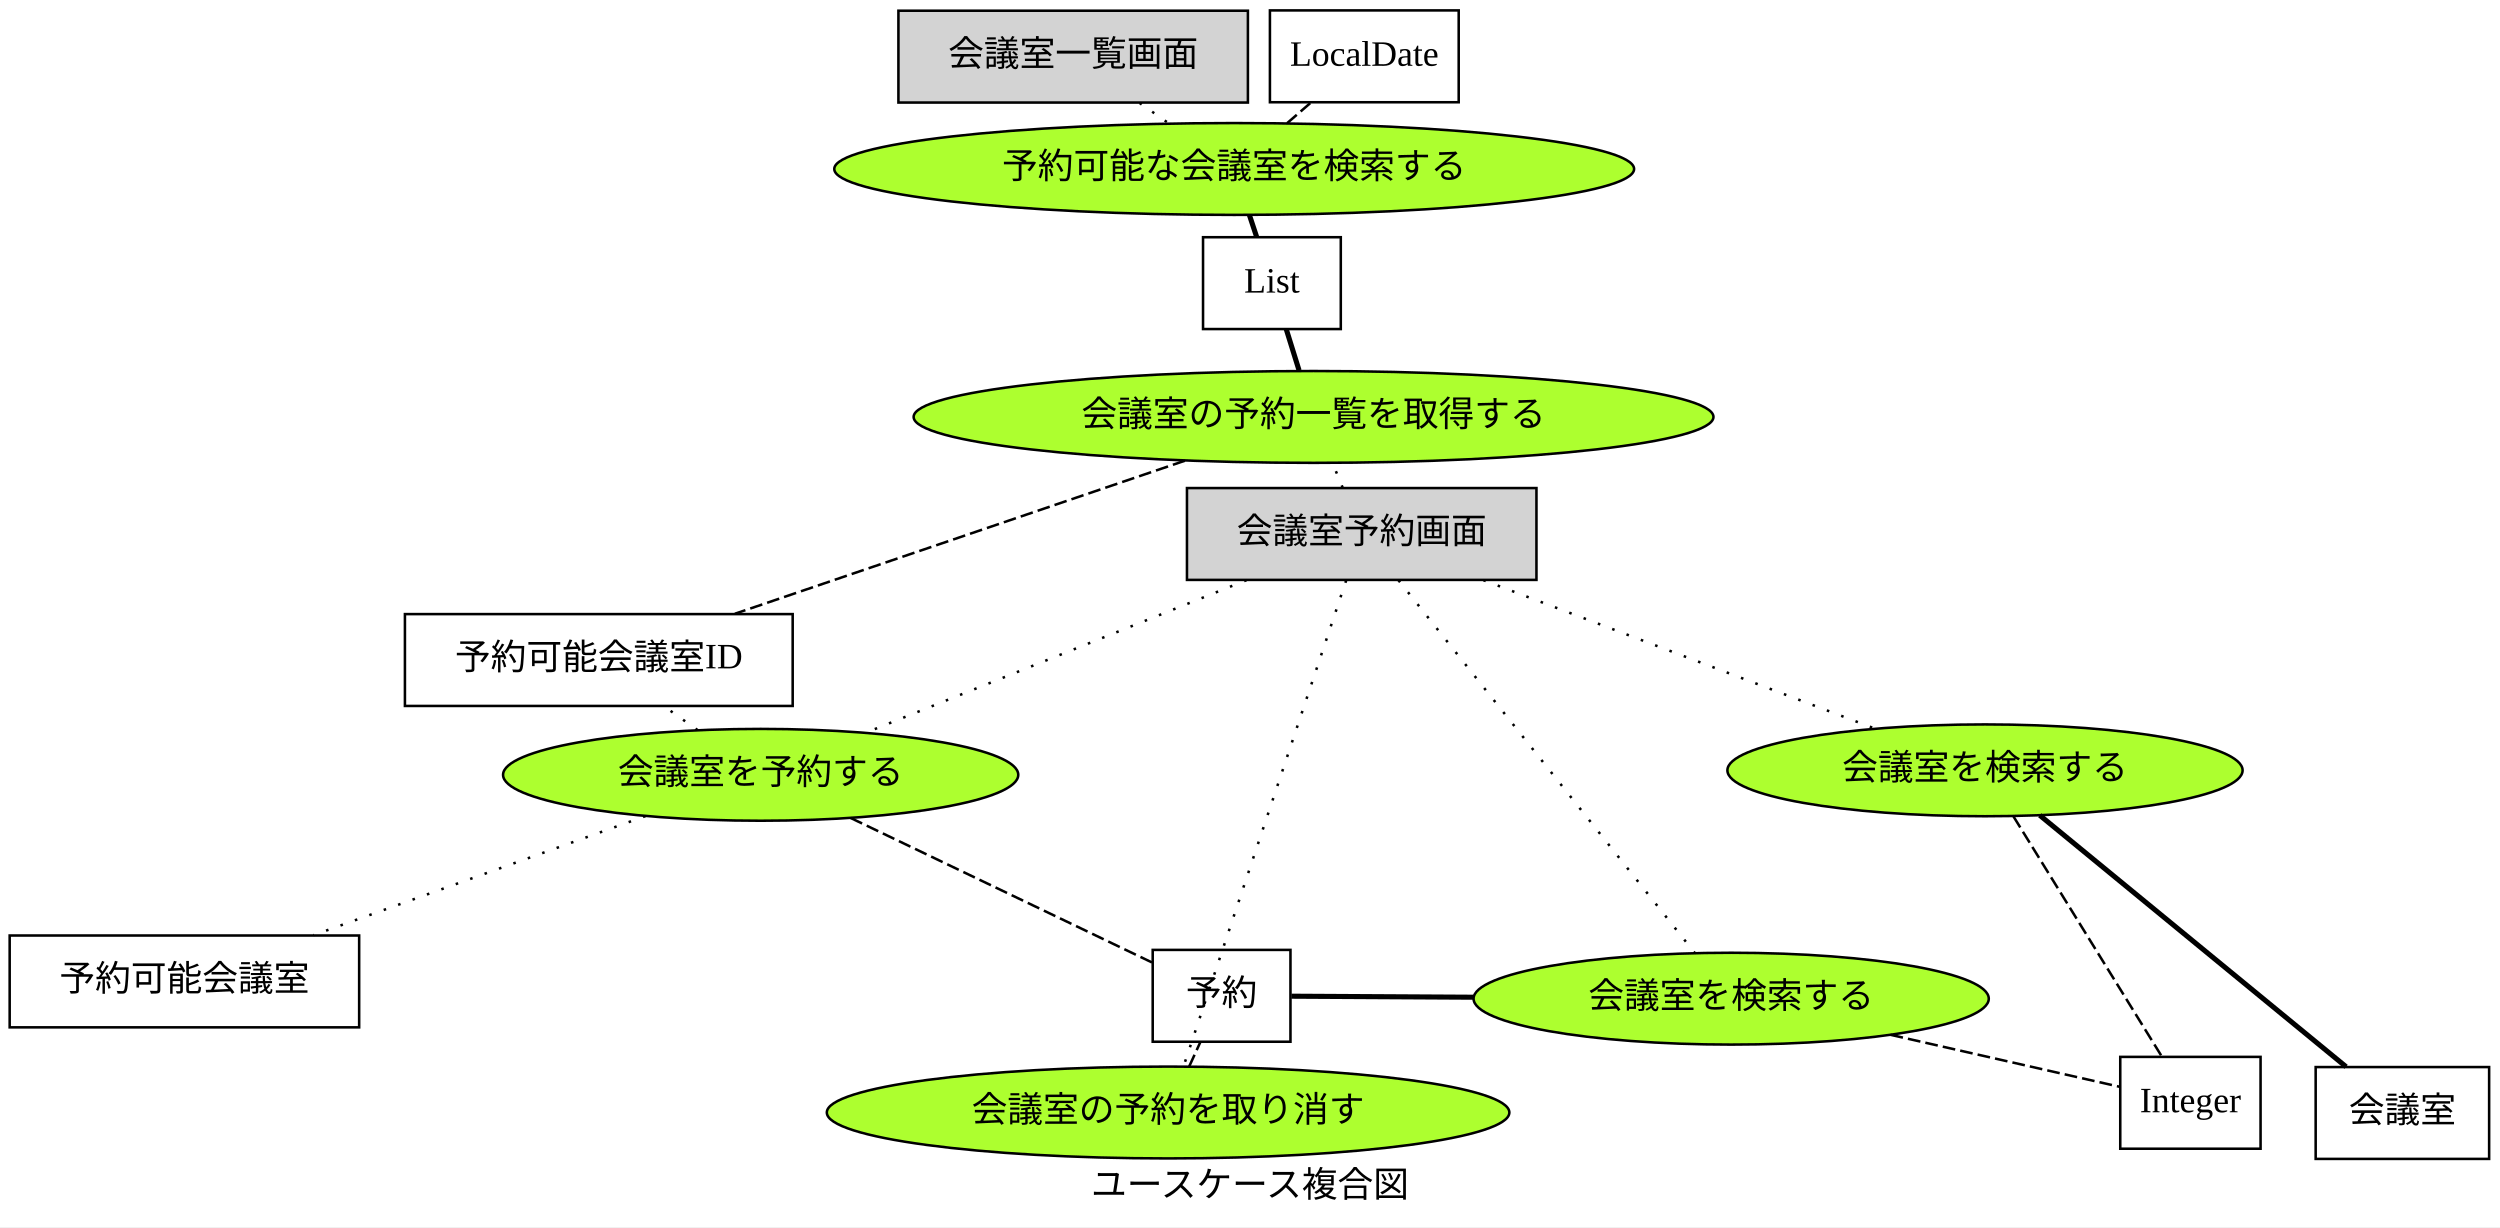
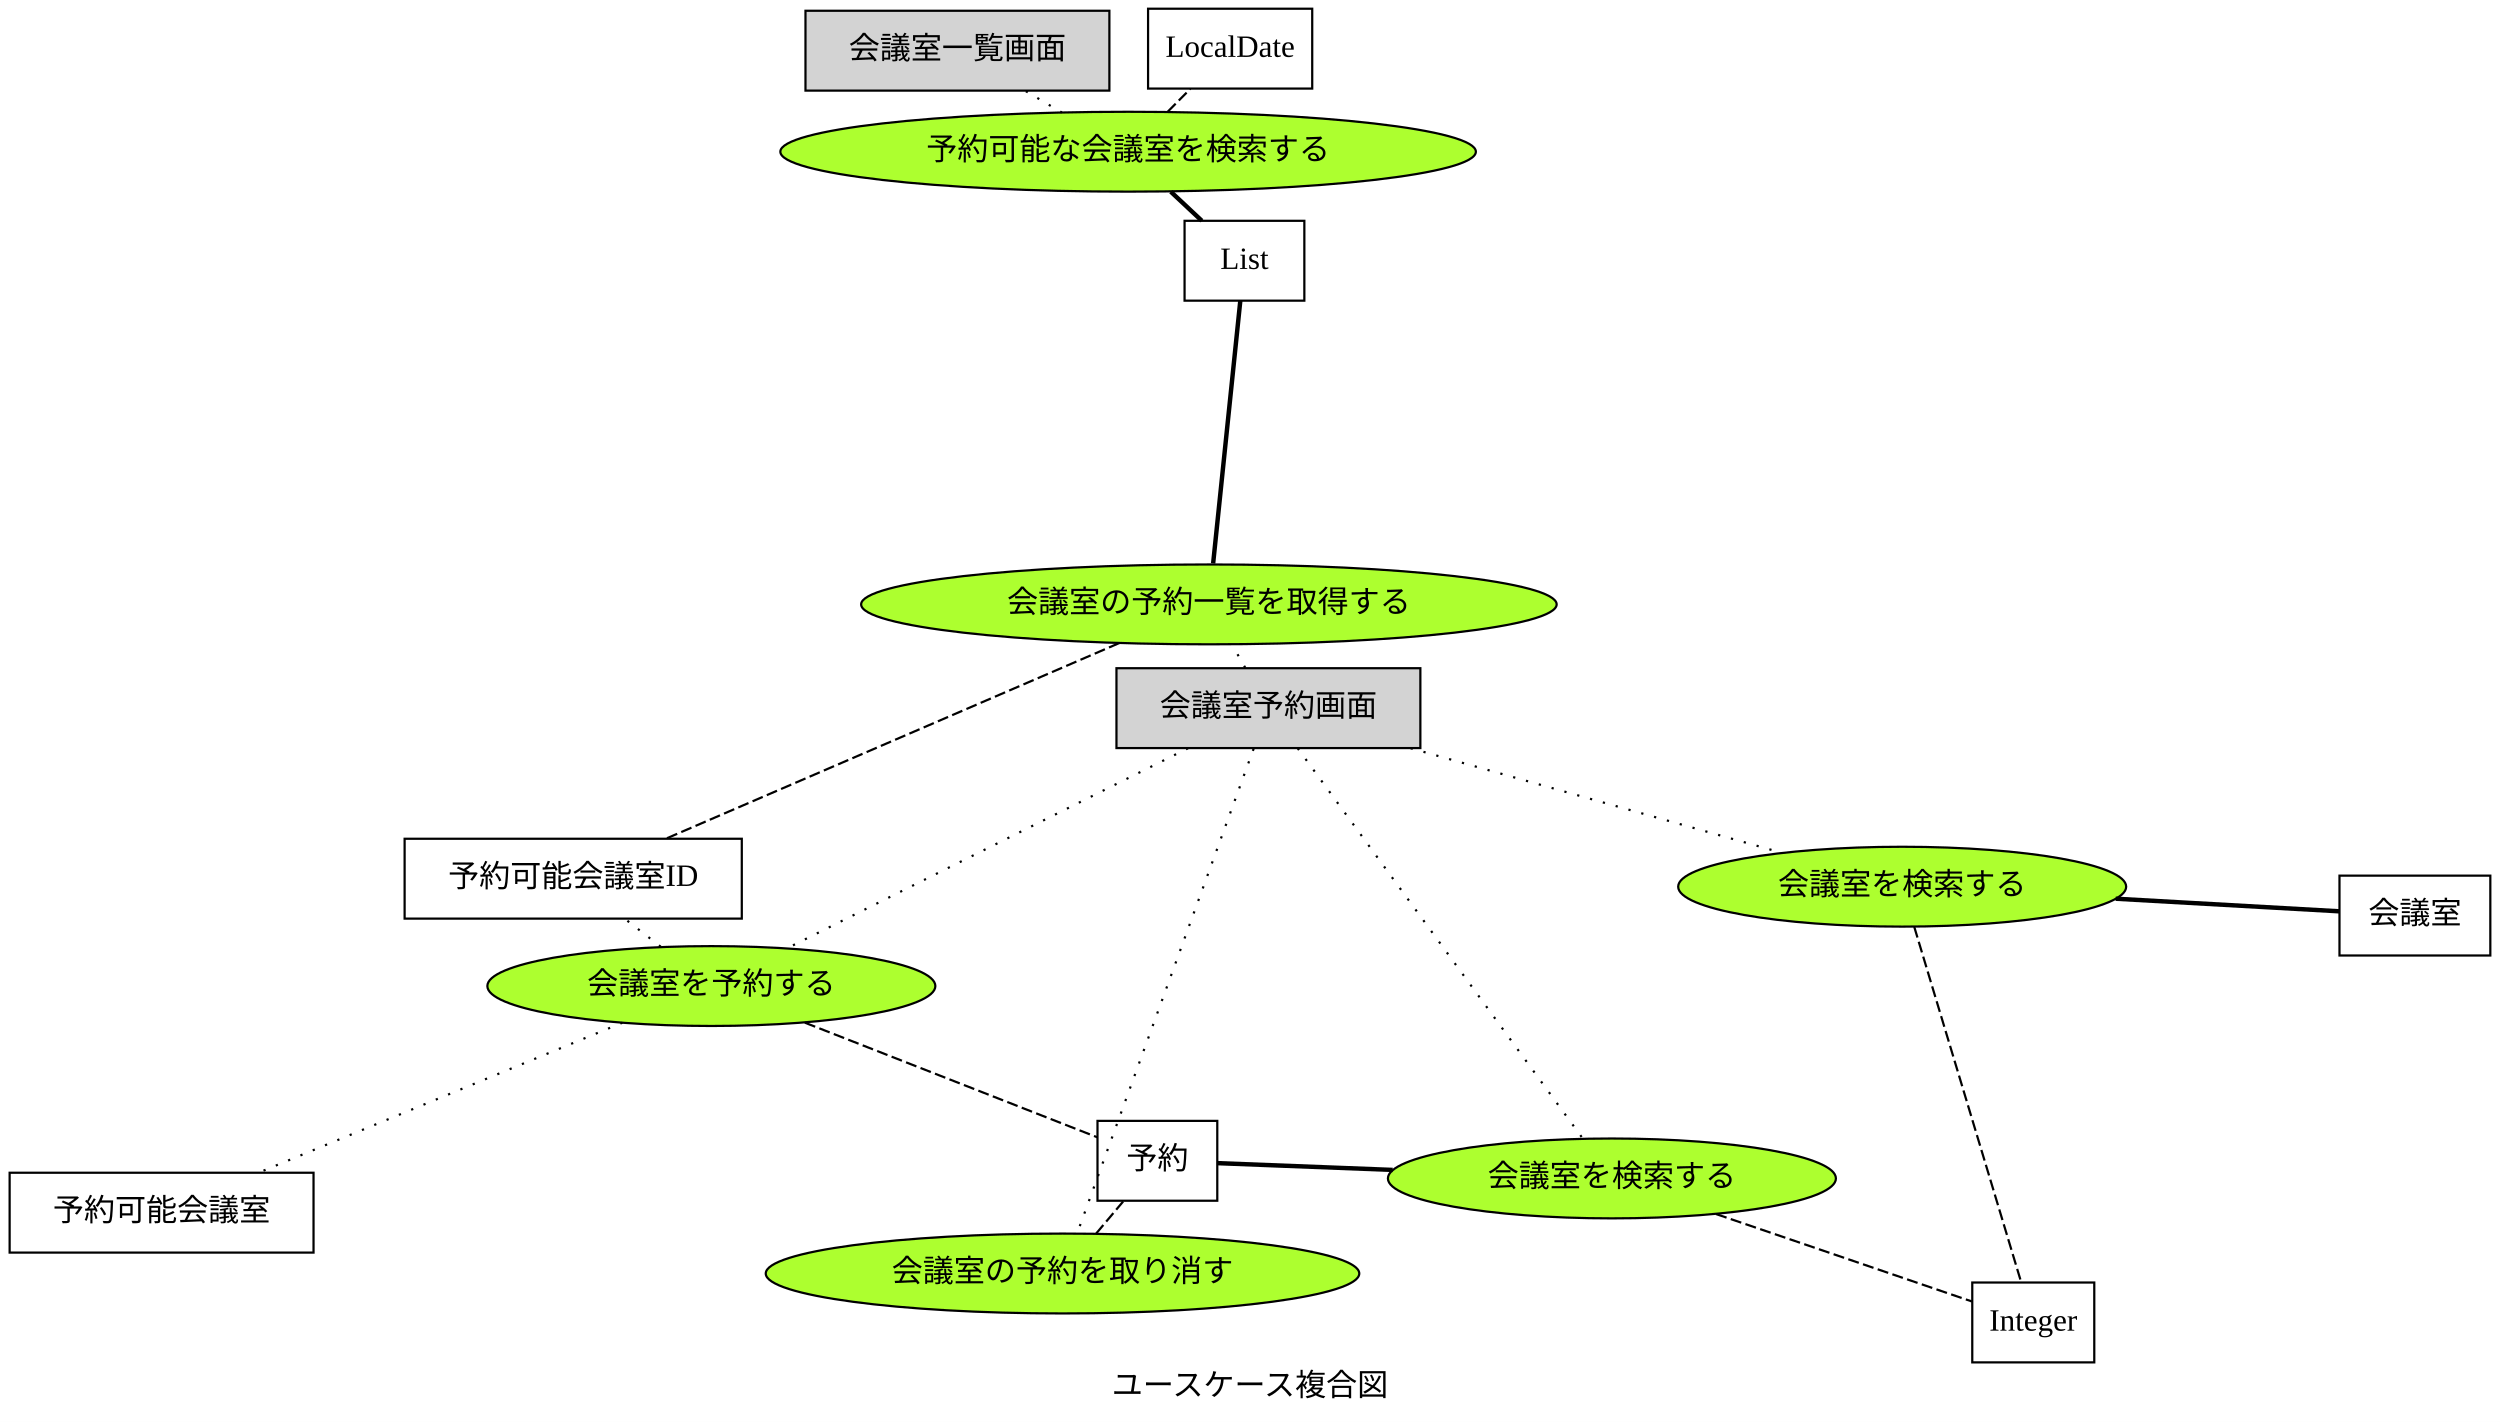
- <svg xmlns="http://www.w3.org/2000/svg" xmlns:xlink="http://www.w3.org/1999/xlink" width="980pt" height="481pt" viewBox="0.00 0.00 980.00 481.00">
-   <g id="graph0" class="graph" transform="scale(1 1) rotate(0) translate(4 454)">
-     <polygon fill="white" stroke="transparent" points="-4,27 -4,-454 976,-454 976,27 -4,27" />
-     <text text-anchor="middle" x="486" y="15.2" font-family="Times New Roman,serif" font-size="14.00">ユースケース複合図
+ <svg xmlns="http://www.w3.org/2000/svg" xmlns:xlink="http://www.w3.org/1999/xlink" width="1127pt" height="641pt" viewBox="0.00 0.00 1127.00 641.00">
+   <g id="graph0" class="graph" transform="scale(1 1) rotate(0) translate(4 614)">
+     <polygon fill="white" stroke="transparent" points="-4,27 -4,-614 1123,-614 1123,27 -4,27" />
+     <text text-anchor="middle" x="559.5" y="15.2" font-family="Times New Roman,serif" font-size="14.00">ユースケース複合図
        </text>
    <g id="node1" class="node">
      <g id="a_node1">
        <a xlink:href="https://github.com/k2works/application_programing_excercise_2022/tree/take13/src/main/java/mrs/application/service/reservation/ReservationService.java" xlink:title="ReservationService.cancel(Reservation)">
-           <ellipse fill="greenyellow" stroke="black" cx="453.89" cy="-17.9" rx="133.78" ry="18" />
-           <text text-anchor="middle" x="453.89" y="-14.2" font-family="Times New Roman,serif" font-size="14.00">会議室の予約を取り消す
+           <ellipse fill="greenyellow" stroke="black" cx="474.98" cy="-39.9" rx="133.78" ry="18" />
+           <text text-anchor="middle" x="474.98" y="-36.2" font-family="Times New Roman,serif" font-size="14.00">会議室の予約を取り消す
                    </text>
        </a>
      </g>
    </g>
    <g id="node2" class="node">
      <g id="a_node2">
        <a xlink:title="Reservation">
-           <polygon fill="none" stroke="black" points="501.86,-81.64 447.86,-81.64 447.86,-45.64 501.86,-45.64 501.86,-81.64" />
-           <text text-anchor="middle" x="474.86" y="-59.94" font-family="Times New Roman,serif" font-size="14.00">予約
+           <polygon fill="none" stroke="black" points="544.75,-108.71 490.75,-108.71 490.75,-72.71 544.75,-72.71 544.75,-108.71" />
+           <text text-anchor="middle" x="517.75" y="-87.01" font-family="Times New Roman,serif" font-size="14.00">予約
                    </text>
        </a>
      </g>
    </g>
    <g id="edge1" class="edge">
-       <path fill="none" stroke="black" stroke-dasharray="5,2" d="M462.18,-35.98C463.6,-39.08 465.07,-42.3 466.49,-45.4" />
+       <path fill="none" stroke="black" stroke-dasharray="5,2" d="M490.17,-57.95C494.11,-62.63 498.36,-67.67 502.31,-72.37" />
    </g>
    <g id="node4" class="node">
      <g id="a_node4">
        <a xlink:href="https://github.com/k2works/application_programing_excercise_2022/tree/take13/src/main/java/mrs/application/service/reservation/ReservationService.java" xlink:title="ReservationService.findOne(Integer)">
-           <ellipse fill="greenyellow" stroke="black" cx="674.62" cy="-62.52" rx="100.98" ry="18" />
-           <text text-anchor="middle" x="674.62" y="-58.82" font-family="Times New Roman,serif" font-size="14.00">会議室を検索する
+           <ellipse fill="greenyellow" stroke="black" cx="722.65" cy="-82.76" rx="100.98" ry="18" />
+           <text text-anchor="middle" x="722.65" y="-79.06" font-family="Times New Roman,serif" font-size="14.00">会議室を検索する
                    </text>
        </a>
      </g>
    </g>
    <g id="edge3" class="edge">
-       <path fill="none" stroke="black" stroke-width="2" d="M502.22,-63.49C521.02,-63.38 547.27,-63.24 573.62,-63.09" />
+       <path fill="none" stroke="black" stroke-width="2" d="M544.96,-89.65C565.42,-88.86 594.82,-87.72 623.82,-86.6" />
    </g>
    <g id="node3" class="node">
      <g id="a_node3">
        <a xlink:title="ReservationsController">
-           <polygon fill="lightgray" stroke="black" points="598.29,-262.68 461.29,-262.68 461.29,-226.68 598.29,-226.68 598.29,-262.68" />
-           <text text-anchor="middle" x="529.79" y="-240.98" font-family="Times New Roman,serif" font-size="14.00">会議室予約画面
+           <polygon fill="lightgray" stroke="black" points="636.3,-312.77 499.3,-312.77 499.3,-276.77 636.3,-276.77 636.3,-312.77" />
+           <text text-anchor="middle" x="567.8" y="-291.07" font-family="Times New Roman,serif" font-size="14.00">会議室予約画面
                    </text>
        </a>
      </g>
    </g>
    <g id="edge2" class="edge">
-       <path fill="none" stroke="black" stroke-dasharray="1,5" d="M523.7,-226.5C509.49,-184.04 474.24,-78.71 460,-36.16" />
+       <path fill="none" stroke="black" stroke-dasharray="1,5" d="M561.13,-276.44C544,-229.41 498.65,-104.9 481.59,-58.06" />
    </g>
    <g id="edge5" class="edge">
-       <path fill="none" stroke="black" stroke-dasharray="1,5" d="M544.2,-226.55C571.96,-191.63 632.55,-115.44 660.26,-80.58" />
+       <path fill="none" stroke="black" stroke-dasharray="1,5" d="M581,-276.69C610.26,-236.64 680.26,-140.8 709.48,-100.79" />
    </g>
    <g id="node6" class="node">
      <g id="a_node6">
        <a xlink:href="https://github.com/k2works/application_programing_excercise_2022/tree/take13/src/main/java/mrs/application/service/reservation/ReservationService.java" xlink:title="ReservationService.findReservations(ReservableRoomId)">
-           <ellipse fill="greenyellow" stroke="black" cx="510.91" cy="-290.56" rx="156.77" ry="18" />
-           <text text-anchor="middle" x="510.91" y="-286.86" font-family="Times New Roman,serif" font-size="14.00">会議室の予約一覧を取得する
+           <ellipse fill="greenyellow" stroke="black" cx="540.97" cy="-341.54" rx="156.77" ry="18" />
+           <text text-anchor="middle" x="540.97" y="-337.84" font-family="Times New Roman,serif" font-size="14.00">会議室の予約一覧を取得する
                    </text>
        </a>
      </g>
    </g>
    <g id="edge8" class="edge">
-       <path fill="none" stroke="black" stroke-dasharray="1,5" d="M522.33,-262.81C521.01,-266.02 519.64,-269.36 518.32,-272.56" />
+       <path fill="none" stroke="black" stroke-dasharray="1,5" d="M557.35,-312.99C555.41,-316.37 553.38,-319.91 551.44,-323.3" />
    </g>
    <g id="node9" class="node">
      <g id="a_node9">
        <a xlink:href="https://github.com/k2works/application_programing_excercise_2022/tree/take13/src/main/java/mrs/application/service/reservation/ReservationService.java" xlink:title="ReservationService.reserve(Reservation)">
-           <ellipse fill="greenyellow" stroke="black" cx="294.18" cy="-150.27" rx="100.98" ry="18" />
-           <text text-anchor="middle" x="294.18" y="-146.57" font-family="Times New Roman,serif" font-size="14.00">会議室を予約する
+           <ellipse fill="greenyellow" stroke="black" cx="316.68" cy="-169.49" rx="100.98" ry="18" />
+           <text text-anchor="middle" x="316.68" y="-165.79" font-family="Times New Roman,serif" font-size="14.00">会議室を予約する
                    </text>
        </a>
      </g>
    </g>
    <g id="edge12" class="edge">
-       <path fill="none" stroke="black" stroke-dasharray="1,5" d="M484.64,-226.59C441.48,-209.29 376.97,-183.45 335.23,-166.72" />
+       <path fill="none" stroke="black" stroke-dasharray="1,5" d="M531.55,-276.68C483.2,-252.56 398.2,-210.16 350.9,-186.56" />
    </g>
    <g id="node11" class="node">
      <g id="a_node11">
        <a xlink:href="https://github.com/k2works/application_programing_excercise_2022/tree/take13/src/main/java/mrs/application/service/room/RoomService.java" xlink:title="RoomService.findMeetingRoom(Integer)">
-           <ellipse fill="greenyellow" stroke="black" cx="774.12" cy="-152.03" rx="100.98" ry="18" />
-           <text text-anchor="middle" x="774.12" y="-148.33" font-family="Times New Roman,serif" font-size="14.00">会議室を検索する
+           <ellipse fill="greenyellow" stroke="black" cx="853.5" cy="-214.28" rx="100.98" ry="18" />
+           <text text-anchor="middle" x="853.5" y="-210.58" font-family="Times New Roman,serif" font-size="14.00">会議室を検索する
                    </text>
        </a>
      </g>
    </g>
    <g id="edge15" class="edge">
-       <path fill="none" stroke="black" stroke-dasharray="1,5" d="M577.48,-226.59C622.05,-209.69 688.03,-184.67 731.05,-168.36" />
+       <path fill="none" stroke="black" stroke-dasharray="1,5" d="M631.92,-276.7C682.26,-262.52 751.57,-242.99 799.2,-229.57" />
    </g>
    <g id="node5" class="node">
      <g id="a_node5">
        <a xlink:title="Integer">
-           <polygon fill="none" stroke="black" points="882.14,-39.7 827.14,-39.7 827.14,-3.7 882.14,-3.7 882.14,-39.7" />
-           <text text-anchor="middle" x="854.64" y="-18" font-family="Times New Roman,serif" font-size="14.00">
-                         Integer
+           <polygon fill="none" stroke="black" points="940.1,-35.84 885.1,-35.84 885.1,0.16 940.1,0.16 940.1,-35.84" />
+           <text text-anchor="middle" x="912.6" y="-14.14" font-family="Times New Roman,serif" font-size="14.00">Integer
                    </text>
        </a>
      </g>
    </g>
    <g id="edge4" class="edge">
-       <path fill="none" stroke="black" stroke-dasharray="5,2" d="M737.08,-48.36C767.75,-41.4 803.14,-33.38 827.01,-27.96" />
+       <path fill="none" stroke="black" stroke-dasharray="5,2" d="M769.6,-66.71C805.86,-54.32 854.78,-37.6 884.98,-27.28" />
    </g>
    <g id="node8" class="node">
      <g id="a_node8">
        <a xlink:title="ReservableRoomId">
-           <polygon fill="none" stroke="black" points="306.73,-213.27 154.73,-213.27 154.73,-177.27 306.73,-177.27 306.73,-213.27" />
-           <text text-anchor="middle" x="230.73" y="-191.57" font-family="Times New Roman,serif" font-size="14.00">予約可能会議室ID
+           <polygon fill="none" stroke="black" points="330.4,-235.89 178.4,-235.89 178.4,-199.89 330.4,-199.89 330.4,-235.89" />
+           <text text-anchor="middle" x="254.4" y="-214.19" font-family="Times New Roman,serif" font-size="14.00">予約可能会議室ID
                    </text>
        </a>
      </g>
    </g>
    <g id="edge7" class="edge">
-       <path fill="none" stroke="black" stroke-dasharray="5,2" d="M460.5,-273.41C410.71,-256.48 334.86,-230.68 284.08,-213.41" />
+       <path fill="none" stroke="black" stroke-dasharray="5,2" d="M500.52,-324.09C446.52,-300.79 351.34,-259.72 296.51,-236.06" />
    </g>
    <g id="node7" class="node">
      <g id="a_node7">
        <a xlink:title="List">
-           <polygon fill="none" stroke="black" points="521.59,-361.01 467.59,-361.01 467.59,-325.01 521.59,-325.01 521.59,-361.01" />
-           <text text-anchor="middle" x="494.59" y="-339.31" font-family="Times New Roman,serif" font-size="14.00">List
+           <polygon fill="none" stroke="black" points="584,-514.46 530,-514.46 530,-478.46 584,-478.46 584,-514.46" />
+           <text text-anchor="middle" x="557" y="-492.76" font-family="Times New Roman,serif" font-size="14.00">List
                    </text>
        </a>
      </g>
    </g>
    <g id="edge6" class="edge">
-       <path fill="none" stroke="black" stroke-width="2" d="M500.21,-324.96C501.83,-319.74 503.61,-314.05 505.23,-308.82" />
+       <path fill="none" stroke="black" stroke-width="2" d="M555.13,-478.39C552.06,-448.7 545.98,-389.91 542.88,-359.98" />
    </g>
    <g id="node13" class="node">
      <g id="a_node13">
        <a xlink:href="https://github.com/k2works/application_programing_excercise_2022/tree/take13/src/main/java/mrs/application/service/room/RoomService.java" xlink:title="RoomService.findReservableRooms(LocalDate)">
-           <ellipse fill="greenyellow" stroke="black" cx="479.8" cy="-387.76" rx="156.77" ry="18" />
-           <text text-anchor="middle" x="479.8" y="-384.06" font-family="Times New Roman,serif" font-size="14.00">予約可能な会議室を検索する
+           <ellipse fill="greenyellow" stroke="black" cx="504.55" cy="-545.61" rx="156.77" ry="18" />
+           <text text-anchor="middle" x="504.55" y="-541.91" font-family="Times New Roman,serif" font-size="14.00">予約可能な会議室を検索する
                    </text>
        </a>
      </g>
    </g>
    <g id="edge16" class="edge">
-       <path fill="none" stroke="black" stroke-width="2" d="M488.58,-361.21C487.65,-364.02 486.69,-366.92 485.76,-369.72" />
+       <path fill="none" stroke="black" stroke-width="2" d="M537.77,-514.48C533.21,-518.76 528.34,-523.32 523.78,-527.59" />
    </g>
    <g id="edge9" class="edge">
-       <path fill="none" stroke="black" stroke-dasharray="5,2" d="M329.44,-133.36C364.05,-116.77 416.1,-91.81 447.64,-76.69" />
+       <path fill="none" stroke="black" stroke-dasharray="5,2" d="M358.83,-152.98C398.56,-137.41 456.9,-114.55 490.73,-101.29" />
    </g>
    <g id="edge10" class="edge">
-       <path fill="none" stroke="black" stroke-dasharray="1,5" d="M269.47,-167.8C265.15,-170.86 260.66,-174.04 256.32,-177.12" />
+       <path fill="none" stroke="black" stroke-dasharray="1,5" d="M293.84,-187.24C288.56,-191.34 282.94,-195.71 277.65,-199.82" />
    </g>
    <g id="node10" class="node">
      <g id="a_node10">
        <a xlink:title="ReservableRoom">
-           <polygon fill="none" stroke="black" points="136.79,-87.28 -0.21,-87.28 -0.21,-51.28 136.79,-51.28 136.79,-87.28" />
-           <text text-anchor="middle" x="68.29" y="-65.58" font-family="Times New Roman,serif" font-size="14.00">予約可能会議室
+           <polygon fill="none" stroke="black" points="137.34,-85.33 0.34,-85.33 0.34,-49.33 137.34,-49.33 137.34,-85.33" />
+           <text text-anchor="middle" x="68.84" y="-63.63" font-family="Times New Roman,serif" font-size="14.00">予約可能会議室
                    </text>
        </a>
      </g>
    </g>
    <g id="edge11" class="edge">
-       <path fill="none" stroke="black" stroke-dasharray="1,5" d="M249.01,-134.08C211.41,-120.6 157.92,-101.42 118.89,-87.42" />
+       <path fill="none" stroke="black" stroke-dasharray="1,5" d="M276.58,-152.96C231.65,-134.44 159.03,-104.5 112.63,-85.38" />
    </g>
    <g id="edge14" class="edge">
-       <path fill="none" stroke="black" stroke-dasharray="5,2" d="M785.31,-133.9C800.61,-109.15 827.9,-64.98 843.28,-40.09" />
+       <path fill="none" stroke="black" stroke-dasharray="5,2" d="M858.95,-196.15C870.21,-158.73 895.91,-73.31 907.16,-35.92" />
    </g>
    <g id="node12" class="node">
      <g id="a_node12">
        <a xlink:title="MeetingRoom">
-           <polygon fill="none" stroke="black" points="971.74,-35.71 903.74,-35.71 903.74,0.29 971.74,0.29 971.74,-35.71" />
-           <text text-anchor="middle" x="937.74" y="-14.01" font-family="Times New Roman,serif" font-size="14.00">会議室
+           <polygon fill="none" stroke="black" points="1118.64,-219.26 1050.64,-219.26 1050.64,-183.26 1118.64,-183.26 1118.64,-219.26" />
+           <text text-anchor="middle" x="1084.64" y="-197.56" font-family="Times New Roman,serif" font-size="14.00">会議室
                    </text>
        </a>
      </g>
    </g>
    <g id="edge13" class="edge">
-       <path fill="none" stroke="black" stroke-width="2" d="M915.68,-35.82C884.19,-61.67 826.73,-108.84 795.58,-134.41" />
+       <path fill="none" stroke="black" stroke-width="2" d="M1050.53,-203.18C1023.91,-204.68 985.55,-206.84 949.74,-208.86" />
    </g>
    <g id="node14" class="node">
      <g id="a_node14">
        <a xlink:title="LocalDate">
-           <polygon fill="none" stroke="black" points="567.81,-449.92 493.81,-449.92 493.81,-413.92 567.81,-413.92 567.81,-449.92" />
-           <text text-anchor="middle" x="530.81" y="-428.22" font-family="Times New Roman,serif" font-size="14.00">LocalDate
+           <polygon fill="none" stroke="black" points="587.55,-610.07 513.55,-610.07 513.55,-574.07 587.55,-574.07 587.55,-610.07" />
+           <text text-anchor="middle" x="550.55" y="-588.37" font-family="Times New Roman,serif" font-size="14.00">LocalDate
                    </text>
        </a>
      </g>
    </g>
    <g id="edge17" class="edge">
-       <path fill="none" stroke="black" stroke-dasharray="5,2" d="M500.55,-405.72C503.63,-408.39 506.82,-411.15 509.91,-413.83" />
+       <path fill="none" stroke="black" stroke-dasharray="5,2" d="M522.47,-563.71C525.8,-567.07 529.28,-570.58 532.61,-573.95" />
    </g>
    <g id="node15" class="node">
      <g id="a_node15">
        <a xlink:title="RoomsController">
-           <polygon fill="lightgray" stroke="black" points="485.18,-449.8 348.18,-449.8 348.18,-413.8 485.18,-413.8 485.18,-449.8" />
-           <text text-anchor="middle" x="416.68" y="-428.1" font-family="Times New Roman,serif" font-size="14.00">会議室一覧画面
+           <polygon fill="lightgray" stroke="black" points="496.11,-609.15 359.11,-609.15 359.11,-573.15 496.11,-573.15 496.11,-609.15" />
+           <text text-anchor="middle" x="427.61" y="-587.45" font-family="Times New Roman,serif" font-size="14.00">会議室一覧画面
                    </text>
        </a>
      </g>
    </g>
    <g id="edge18" class="edge">
-       <path fill="none" stroke="black" stroke-dasharray="1,5" d="M442.72,-413.63C446.52,-410.98 450.43,-408.25 454.23,-405.6" />
+       <path fill="none" stroke="black" stroke-dasharray="1,5" d="M458.46,-572.89C463.81,-569.72 469.37,-566.43 474.69,-563.28" />
    </g>
  </g>
</svg>
